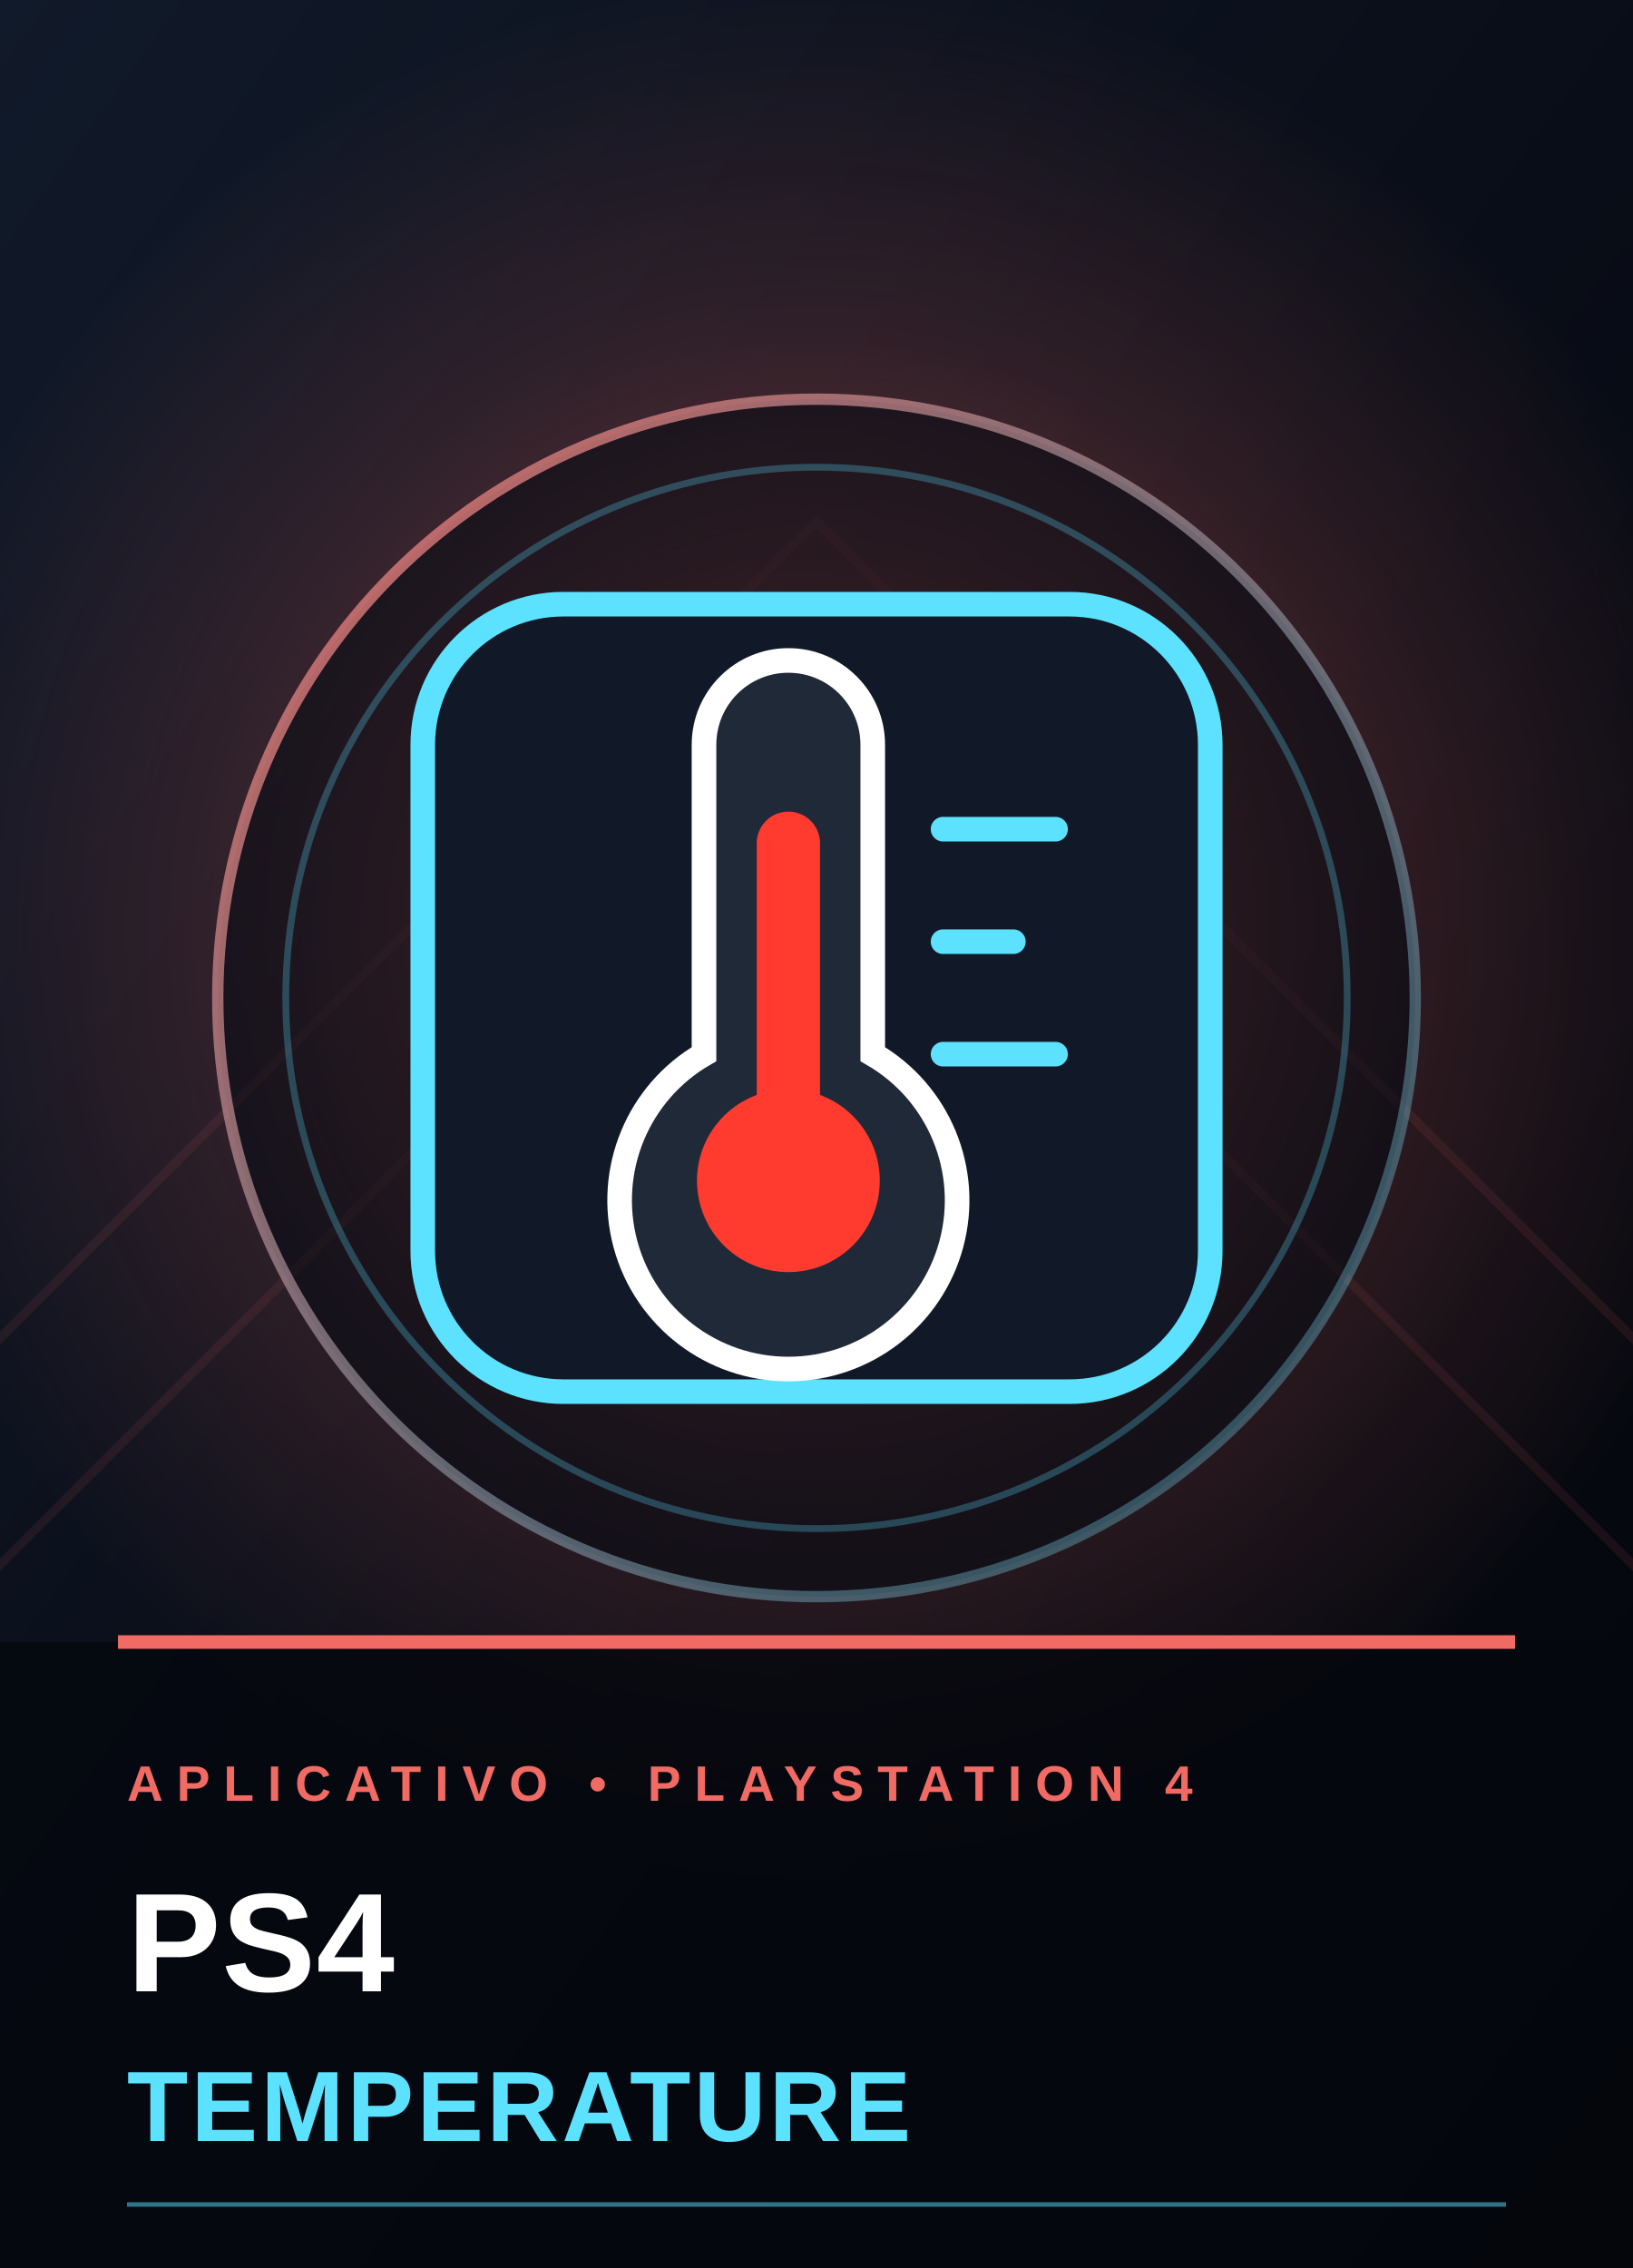
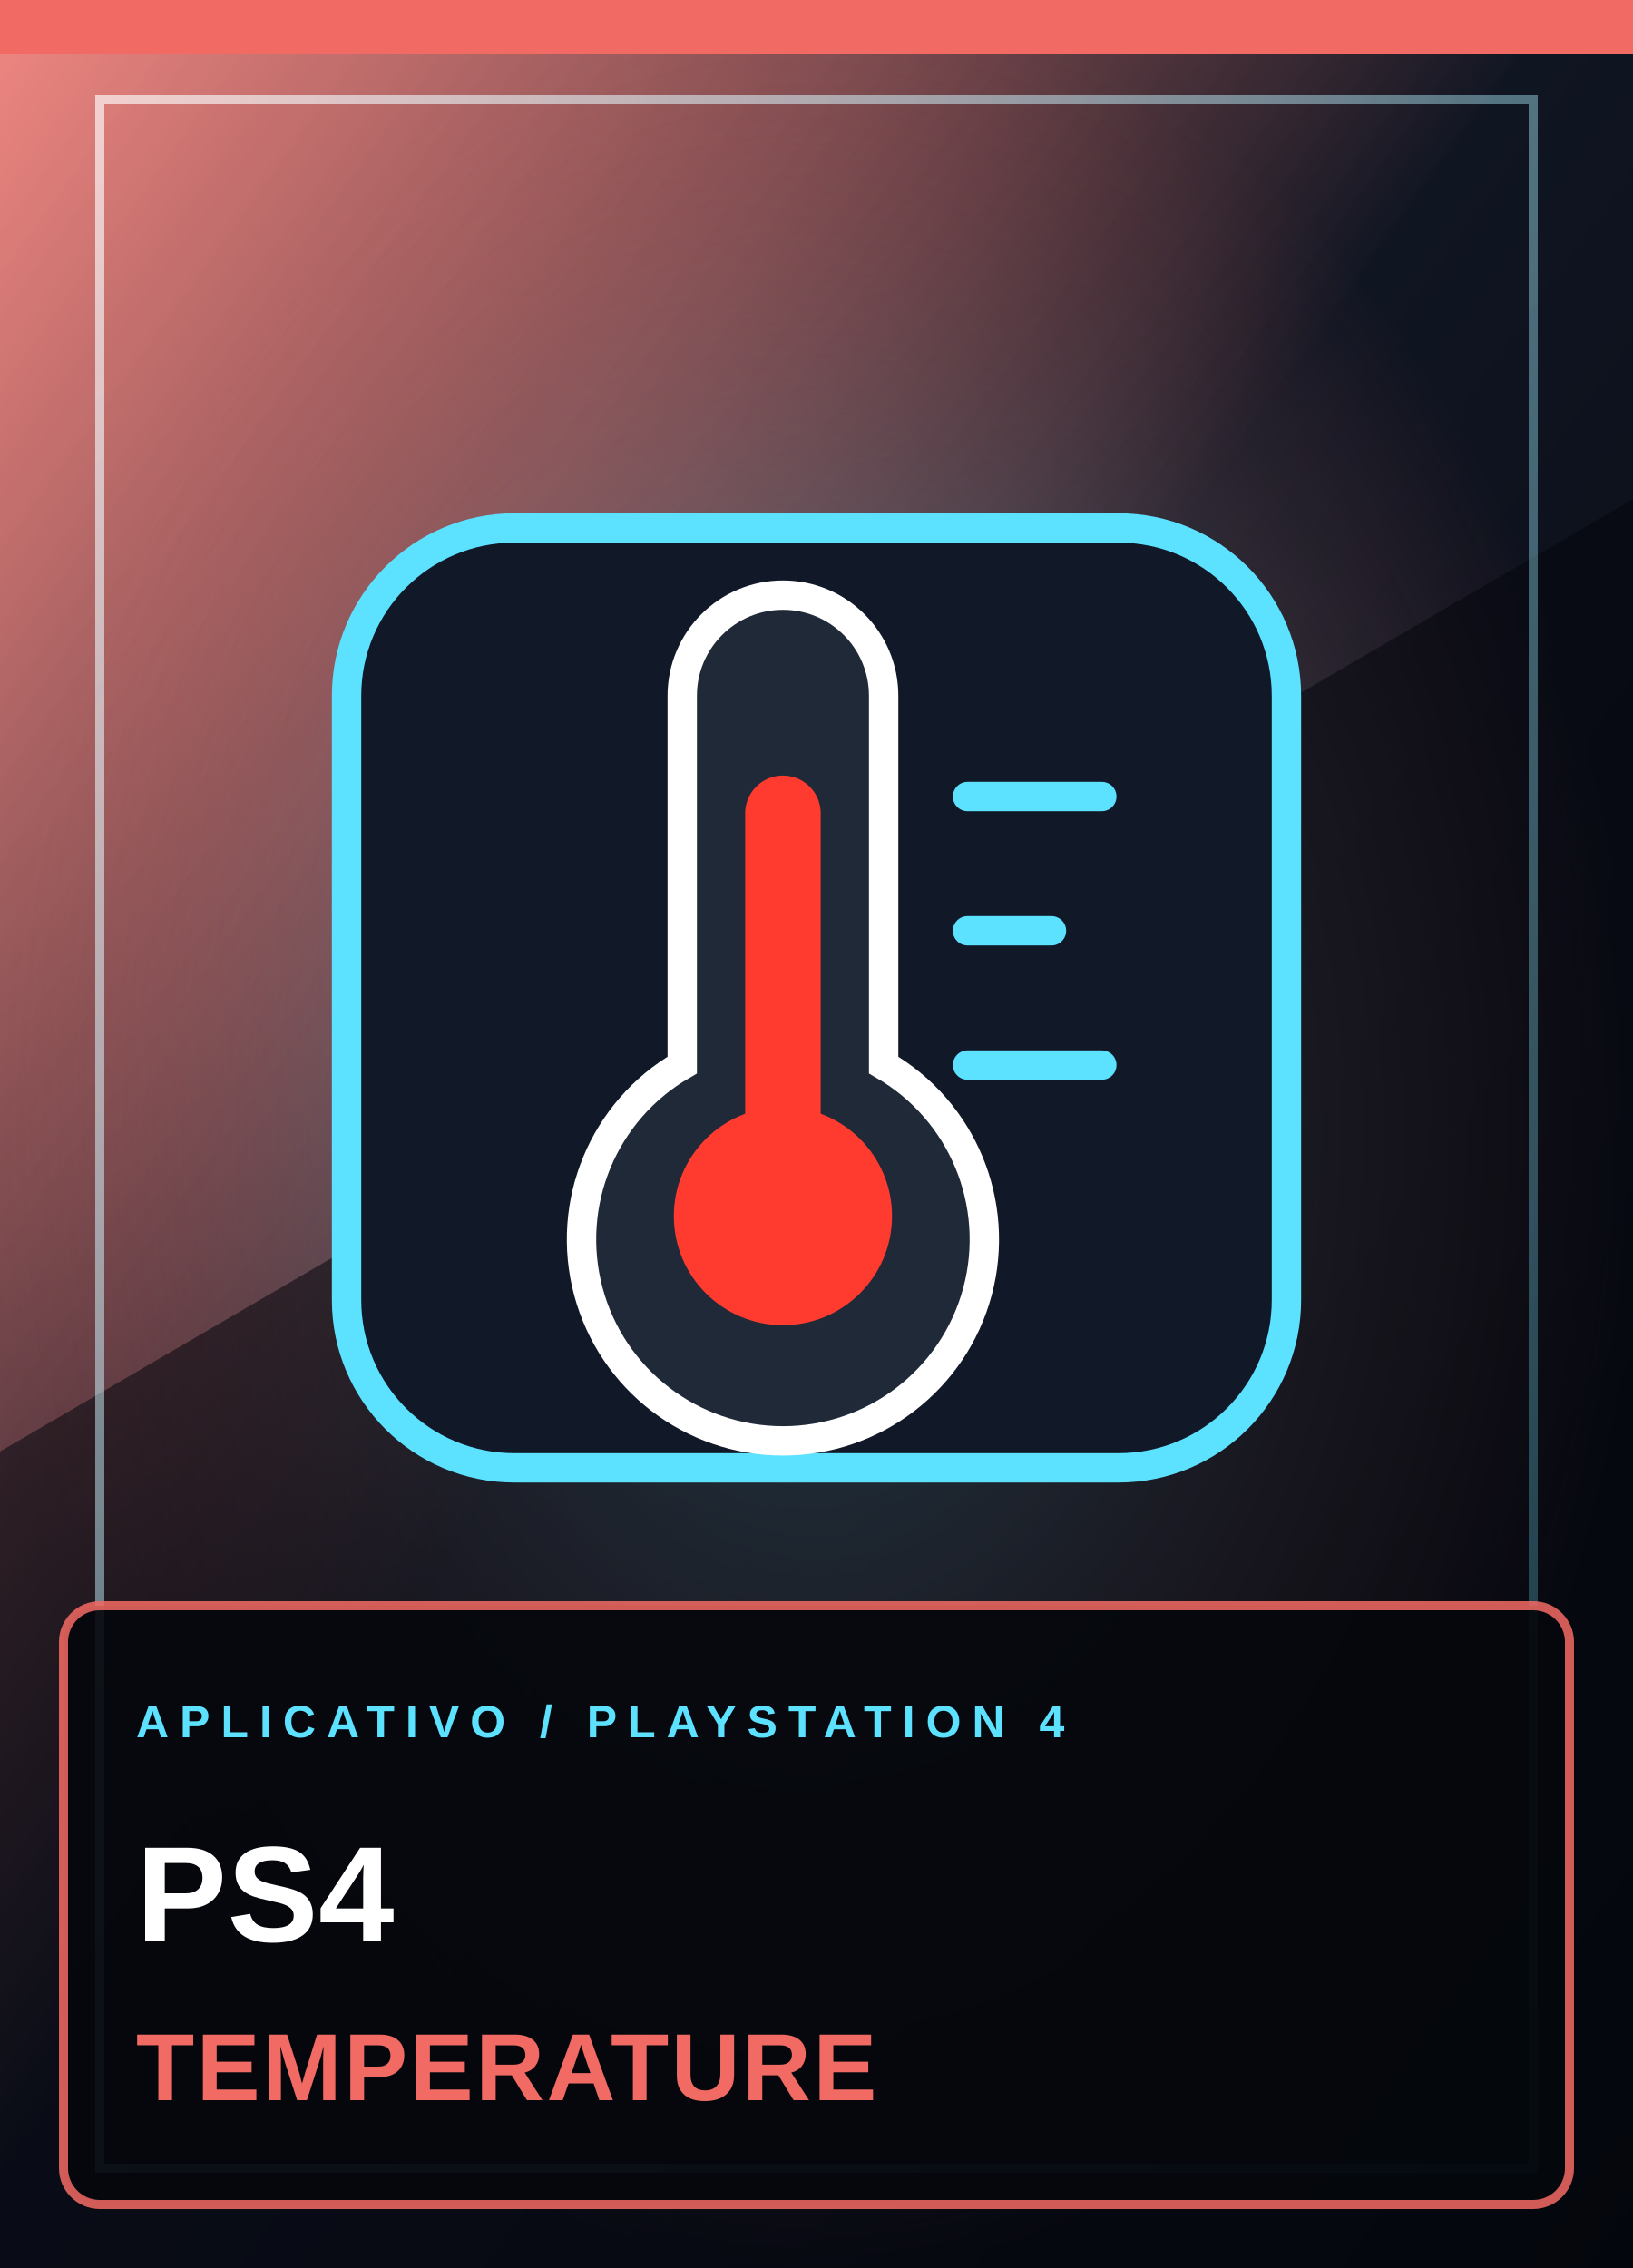
<svg xmlns="http://www.w3.org/2000/svg" viewBox="0 0 360 500" role="img" aria-labelledby="title desc">
  <defs>
    <linearGradient id="bg-cover-12" x1="0" y1="0" x2="1" y2="1">
-       <stop stop-color="#111a2a" />
-       <stop offset=".52" stop-color="#090d17" />
-       <stop offset="1" stop-color="#03050a" />
+       <stop stop-color="#f16a63" stop-opacity=".78" />
+       <stop offset=".48" stop-color="#101522" />
+       <stop offset="1" stop-color="#05070d" />
    </linearGradient>
    <radialGradient id="glow-cover-12">
-       <stop stop-color="#f16a63" stop-opacity=".62" />
-       <stop offset=".62" stop-color="#f16a63" stop-opacity=".16" />
+       <stop stop-color="#5ce1ff" stop-opacity=".55" />
      <stop offset="1" stop-color="#f16a63" stop-opacity="0" />
    </radialGradient>
    <linearGradient id="edge-cover-12" x1="0" y1="0" x2="1" y2="1">
-       <stop stop-color="#f16a63" stop-opacity=".9" />
-       <stop offset="1" stop-color="#5ce1ff" stop-opacity=".25" />
+       <stop stop-color="#fff" stop-opacity=".9" />
+       <stop offset="1" stop-color="#5ce1ff" stop-opacity=".28" />
    </linearGradient>
  </defs>
  <rect width="360" height="500" fill="url(#bg-cover-12)" />
-   <circle cx="180" cy="205" r="210" fill="url(#glow-cover-12)" />
-   <path d="M-40 335L180 115 400 335M-40 385L180 165 400 385" fill="none" stroke="#f16a63" stroke-opacity=".09" stroke-width="2" />
-   <circle cx="180" cy="220" r="132" fill="#050913" fill-opacity=".56" stroke="url(#edge-cover-12)" stroke-width="2.5" />
-   <circle cx="180" cy="220" r="117" fill="none" stroke="#5ce1ff" stroke-opacity=".27" stroke-width="1.5" />
-   <g transform="translate(180 220) scale(1.55) translate(-180 -227)">
+   <path d="M0 0h360v500H0z" fill="url(#glow-cover-12)" />
+   <path d="M0 0h360v12H0z" fill="#f16a63" />
+   <path d="M0 320 360 110v390H0z" fill="#05070d" fill-opacity=".55" />
+   <path d="M22 22h316v456H22z" fill="none" stroke="url(#edge-cover-12)" stroke-opacity=".72" stroke-width="2" />
+   <g transform="translate(180 220) scale(1.85) translate(-180 -227)">
    <g transform="translate(180, 227)">
      <rect x="-56" y="-56" width="112" height="112" rx="20" fill="#111827" stroke="#5ce1ff" stroke-width="3.5" />
      <path d="M-16,-36 a12,12 0 0 1 24,0 v44 a24,24 0 1 1 -24,0 z" fill="#1f2937" stroke="#ffffff" stroke-width="3.5" />
      <line x1="-4" y1="-22" x2="-4" y2="26" stroke="#ff3b30" stroke-width="9" stroke-linecap="round" />
      <circle cx="-4" cy="26" r="13" fill="#ff3b30" />
      <path d="M18,-24 H34 M18,-8 H28 M18,8 H34" stroke="#5ce1ff" stroke-width="3.5" stroke-linecap="round" />
    </g>
  </g>
-   <rect x="0" y="362" width="360" height="138" fill="#05070d" fill-opacity=".78" />
-   <path d="M26 362h308" stroke="#f16a63" stroke-width="3" />
-   <text x="28" y="397" fill="#f16a63" font-family="Arial,sans-serif" font-size="11" font-weight="800" letter-spacing="3">APLICATIVO  •  PLAYSTATION 4</text>
-   <text x="28" y="439" fill="#fff" font-family="Arial,sans-serif" font-size="31" font-weight="900" letter-spacing=".2">PS4</text>
-   <text x="28" y="472" fill="#5ce1ff" font-family="Arial,sans-serif" font-size="22" font-weight="800" letter-spacing=".7">TEMPERATURE</text>
-   <path d="M28 486h304" stroke="#5ce1ff" stroke-opacity=".5" />
+   <rect x="14" y="354" width="332" height="132" rx="8" fill="#05070d" fill-opacity=".9" stroke="#f16a63" stroke-opacity=".86" stroke-width="2" />
+   <text x="30" y="383" fill="#5ce1ff" font-family="Arial,sans-serif" font-size="10" font-weight="900" letter-spacing="2.4">APLICATIVO  /  PLAYSTATION 4</text>
+   <text x="30" y="428" fill="#fff" font-family="Arial,sans-serif" font-size="30" font-weight="900" letter-spacing=".1">PS4</text>
+   <text x="30" y="463" fill="#f16a63" font-family="Arial,sans-serif" font-size="21" font-weight="900" letter-spacing=".5">TEMPERATURE</text>
</svg>
